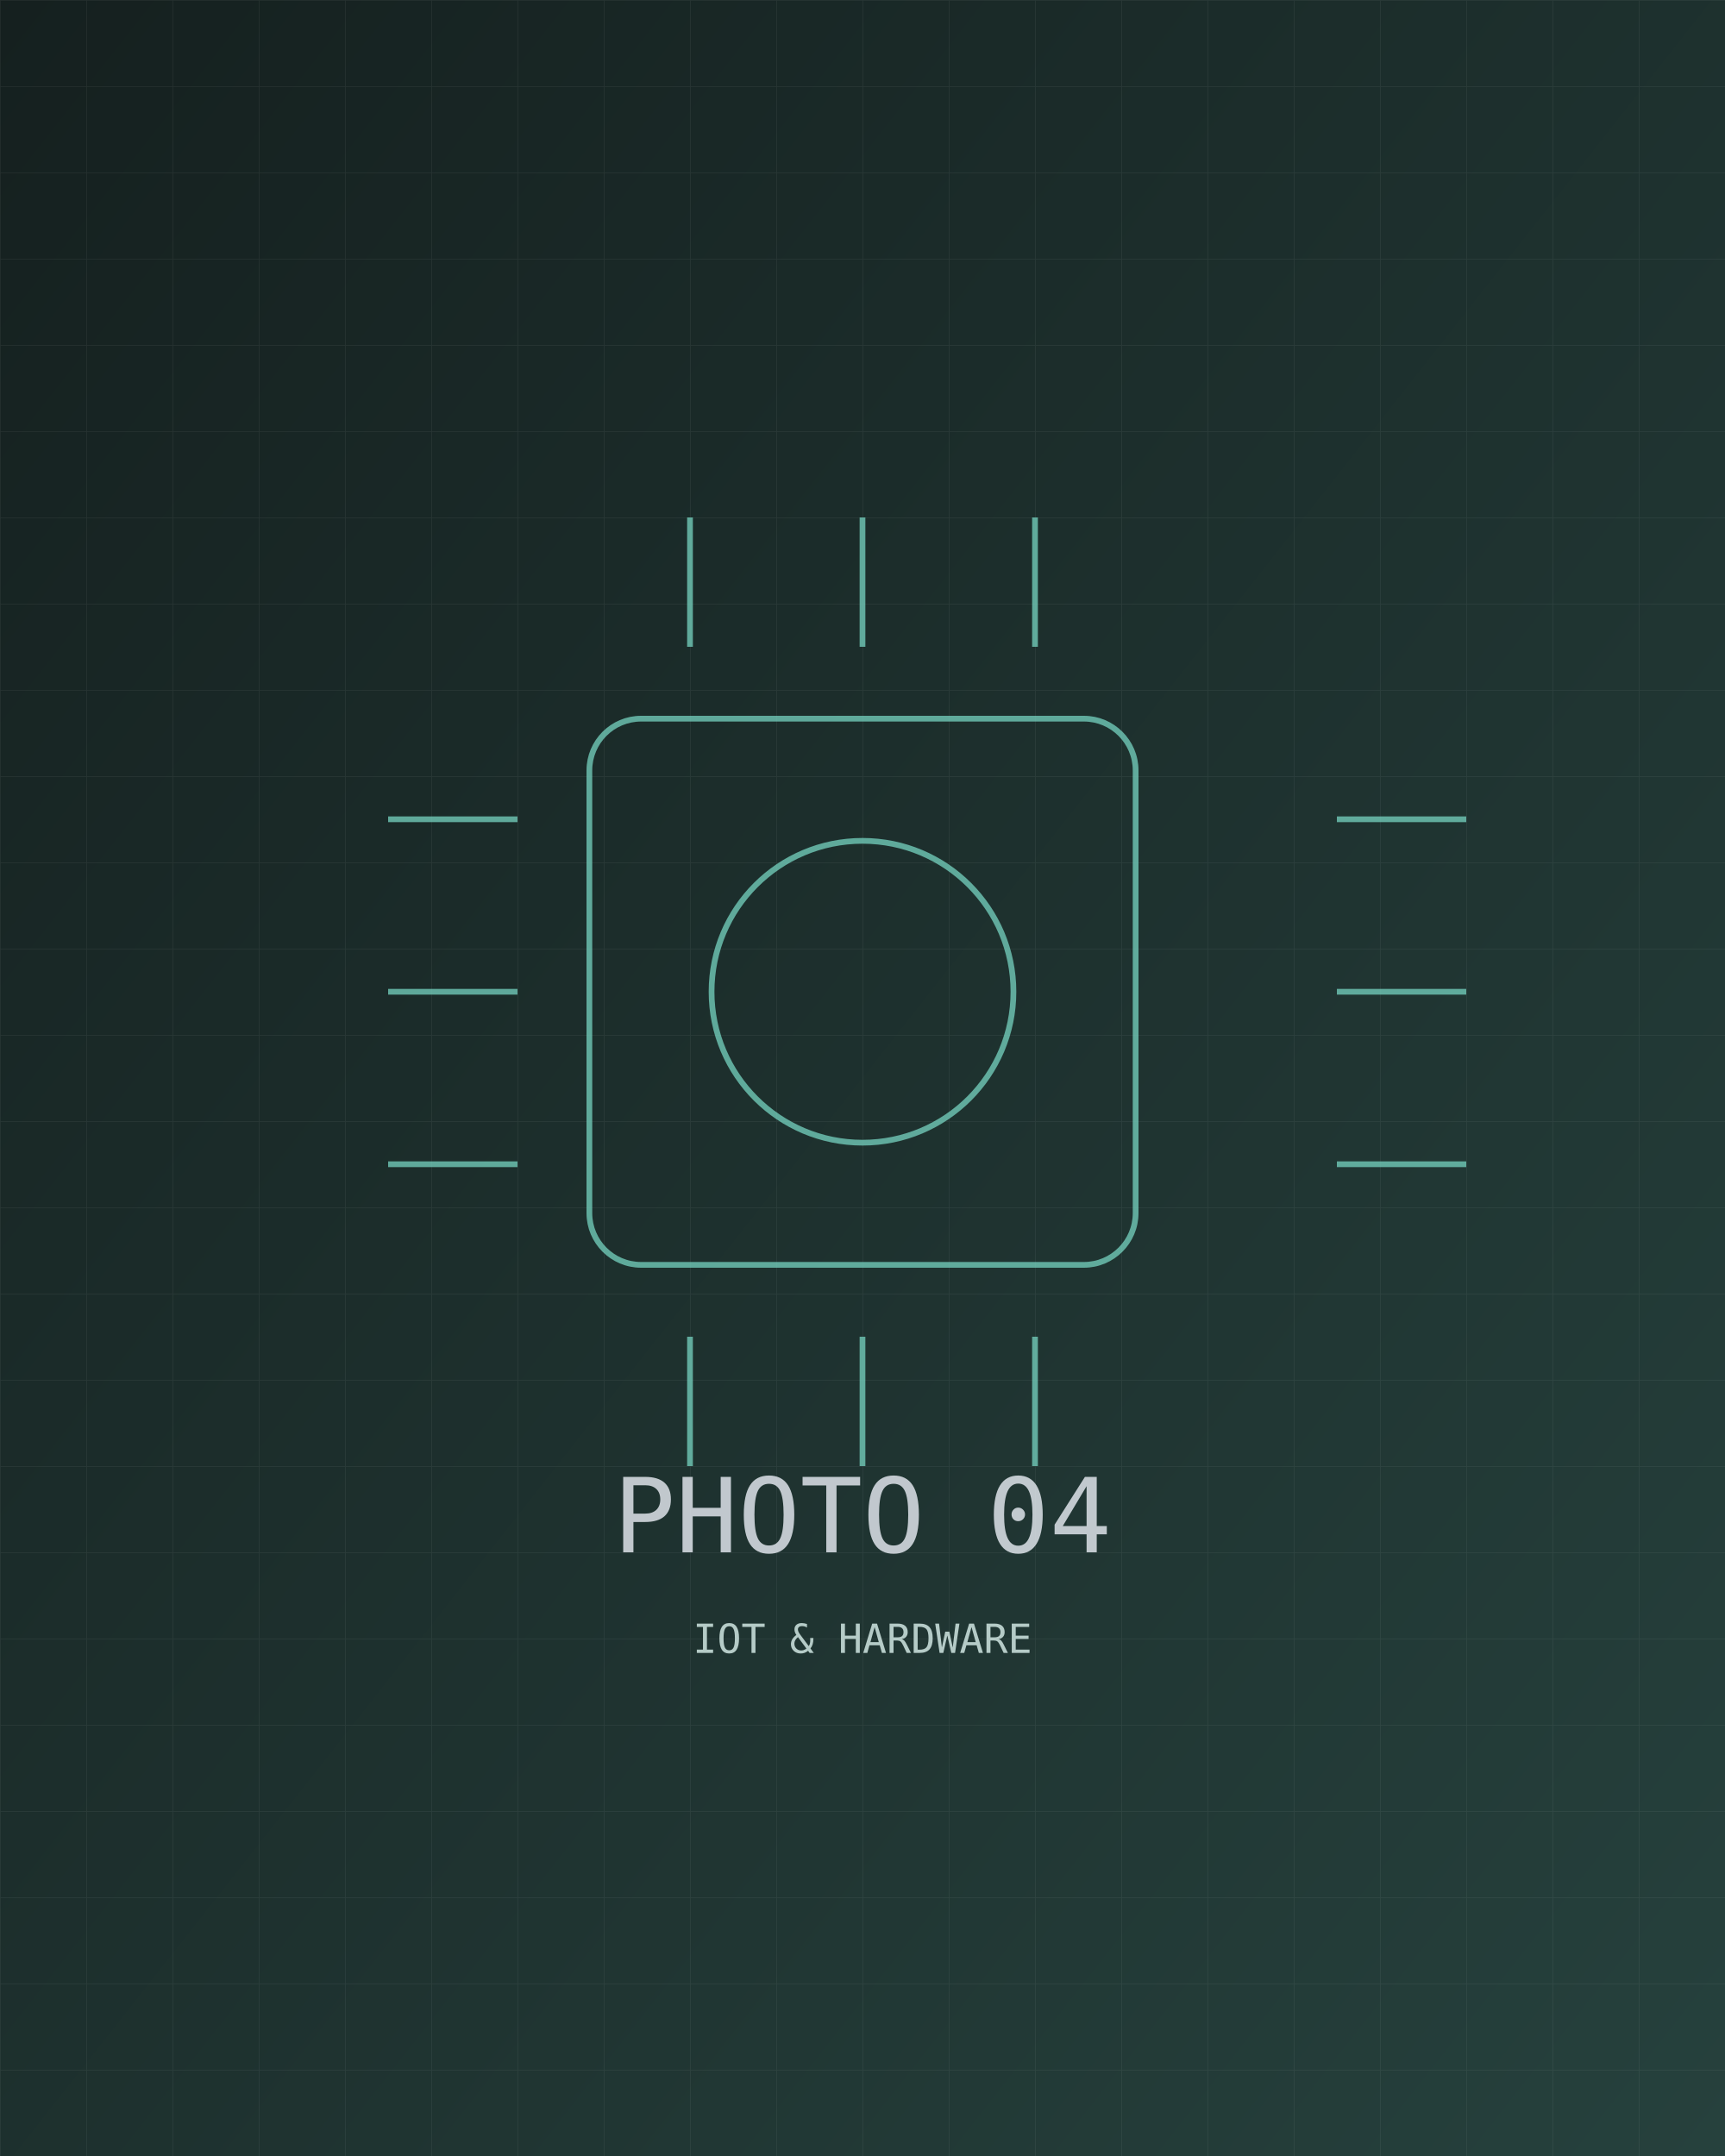
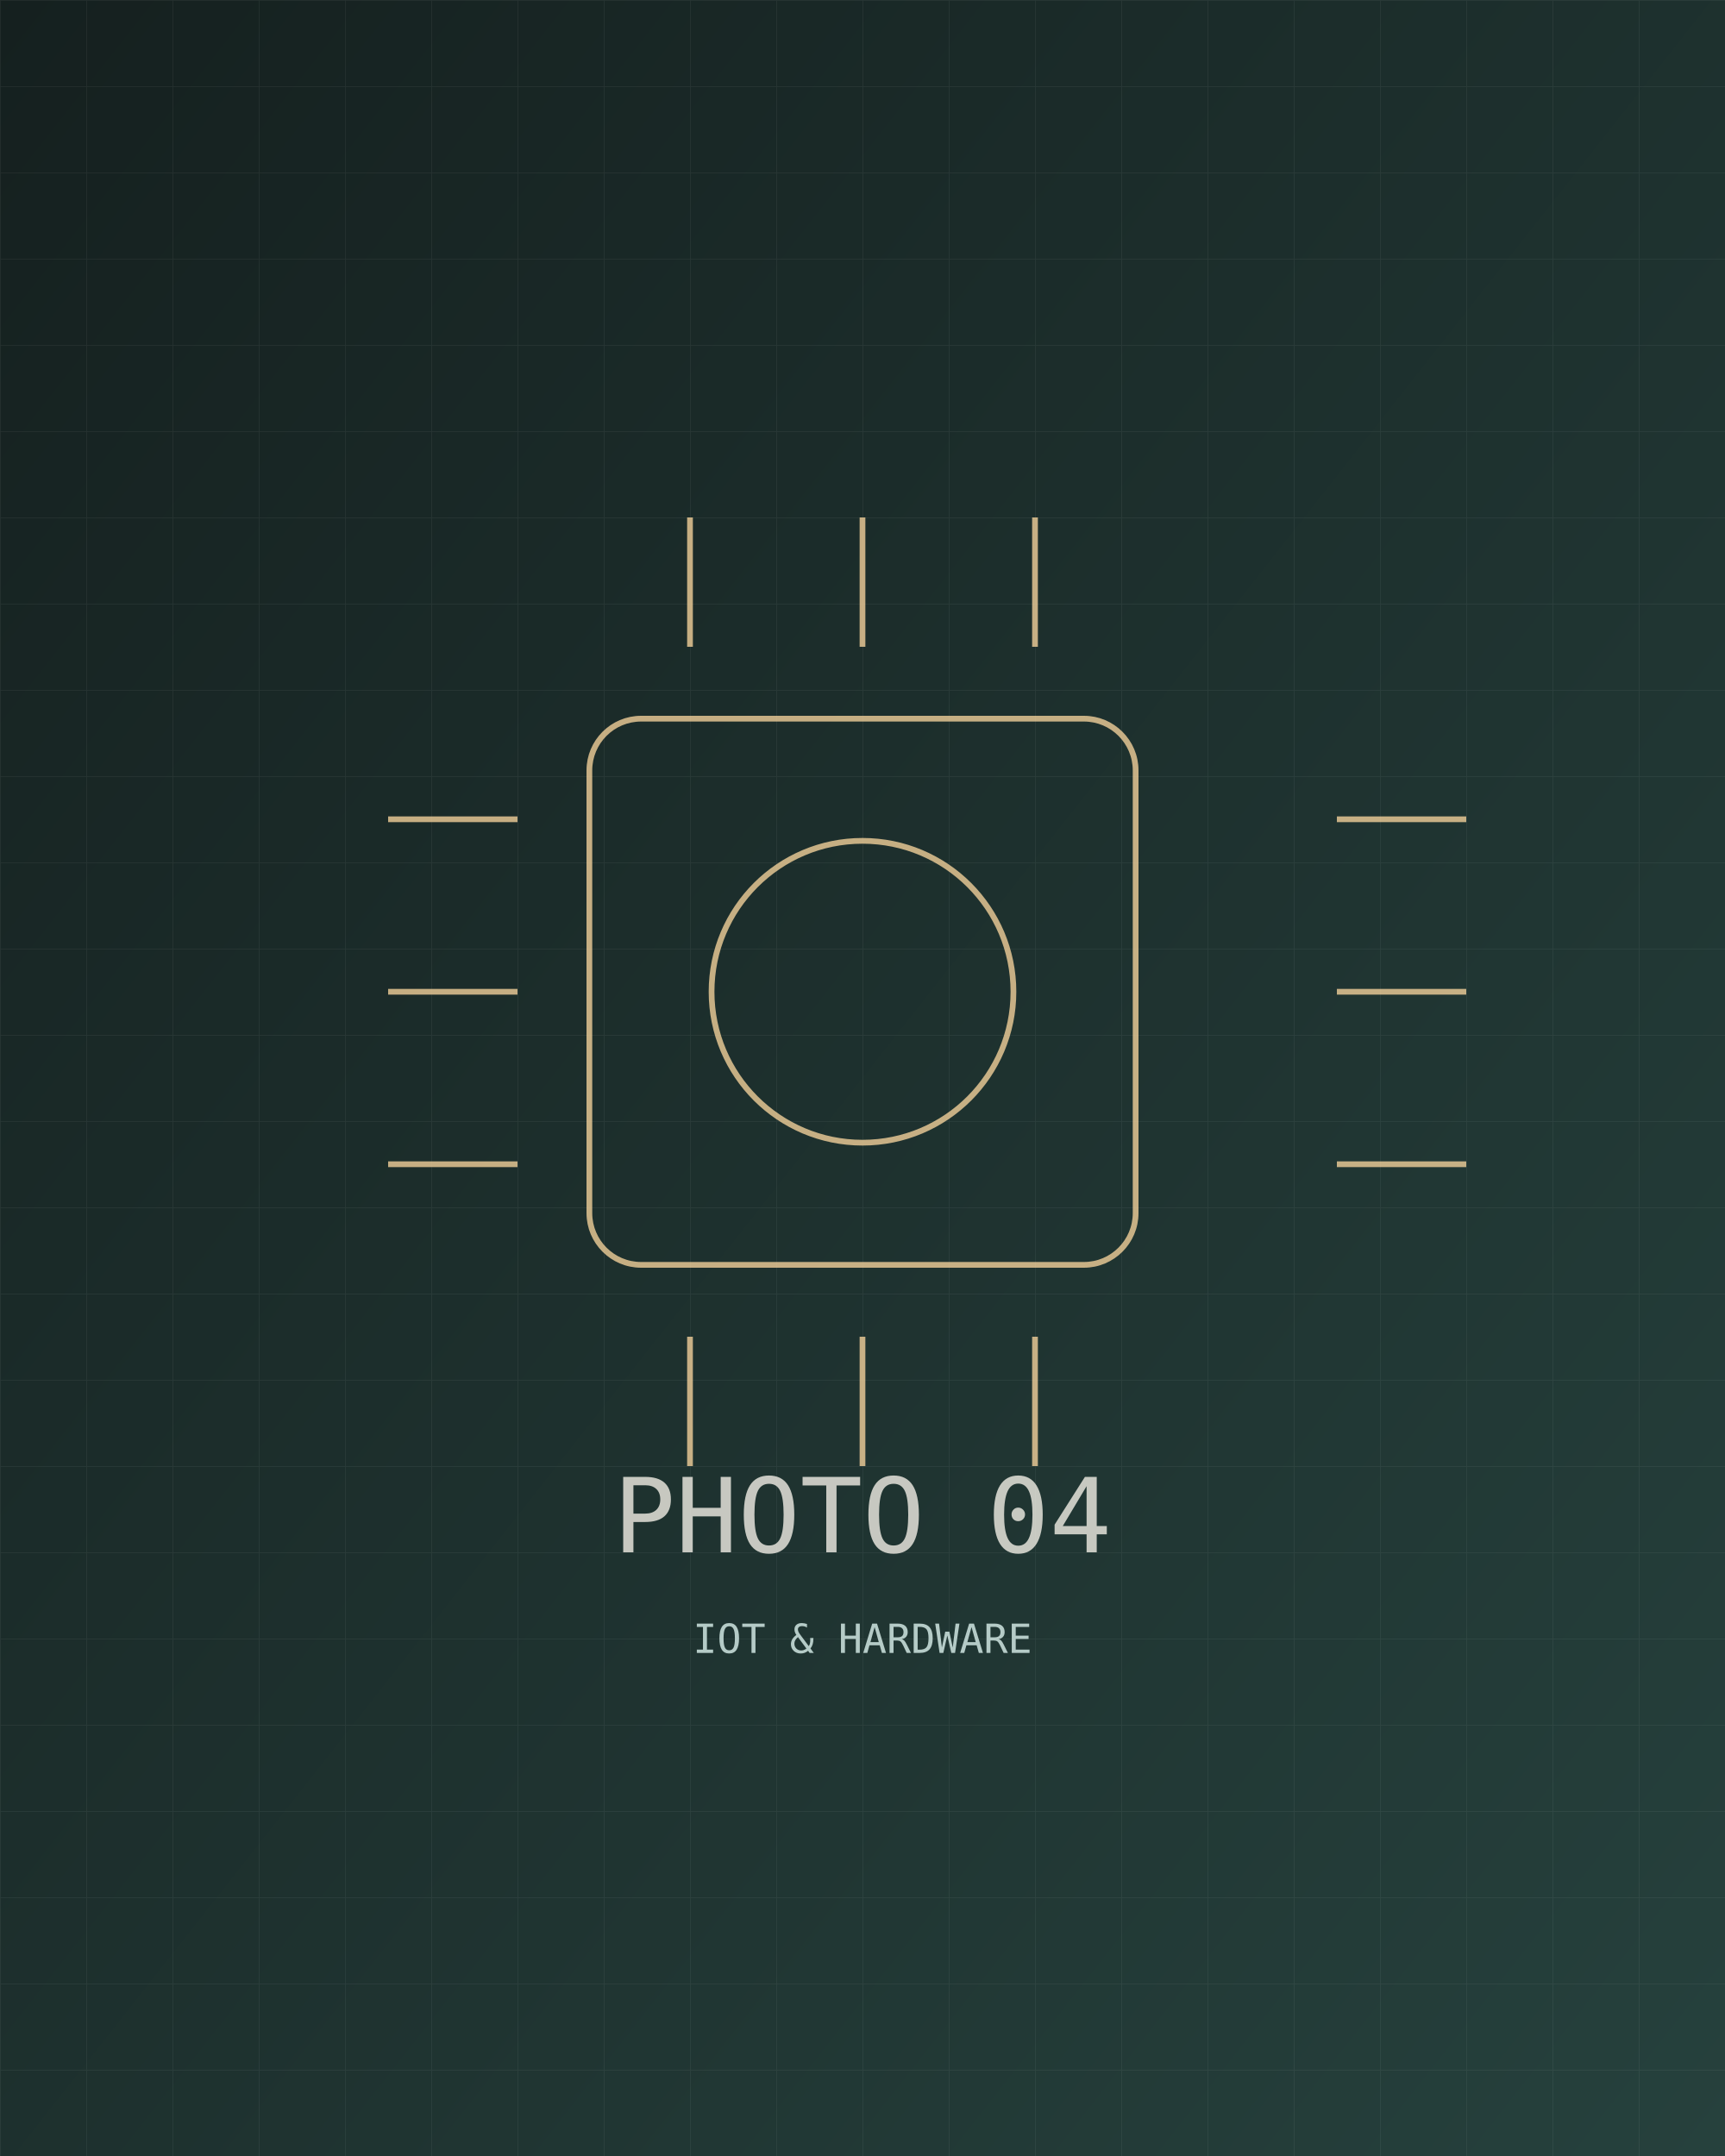
<svg xmlns="http://www.w3.org/2000/svg" viewBox="0 0 1200 1500" preserveAspectRatio="xMidYMid slice">
  <defs>
    <linearGradient id="bg" x1="0" y1="0" x2="1" y2="1">
      <stop stop-color="#15201f" />
      <stop offset="1" stop-color="#26413d" />
    </linearGradient>
    <pattern id="grid" width="60" height="60" patternUnits="userSpaceOnUse">
      <path d="M60 0H0V60" fill="none" stroke="#fff" stroke-opacity=".06" />
    </pattern>
  </defs>
  <rect width="1200" height="1500" fill="url(#bg)" />
  <rect width="1200" height="1500" fill="url(#grid)" />
-   <g fill="none" stroke="#76d2c0" stroke-opacity=".75" stroke-width="4">
+   <g fill="none" stroke="#ffd9a0" stroke-opacity=".75" stroke-width="4">
    <rect x="410" y="500" width="380" height="380" rx="36" />
    <circle cx="600" cy="690" r="105" />
    <path d="M480 450v-90m120 90v-90m120 90v-90M480 1020v-90m120 90v-90m120 90v-90M360 570h-90m90 120h-90m90 120h-90m750-240h-90m90 120h-90m90 120h-90" />
  </g>
-   <text x="600" y="1080" text-anchor="middle" font-family="monospace" font-size="72" fill="#e9edf5" fill-opacity=".8">PHOTO 04</text>
+   <text x="600" y="1080" text-anchor="middle" font-family="monospace" font-size="72" fill="#f1ede4" fill-opacity=".8">PHOTO 04</text>
  <text x="600" y="1150" text-anchor="middle" font-family="monospace" font-size="28" fill="#b5cbc7">IOT &amp; HARDWARE</text>
</svg>
